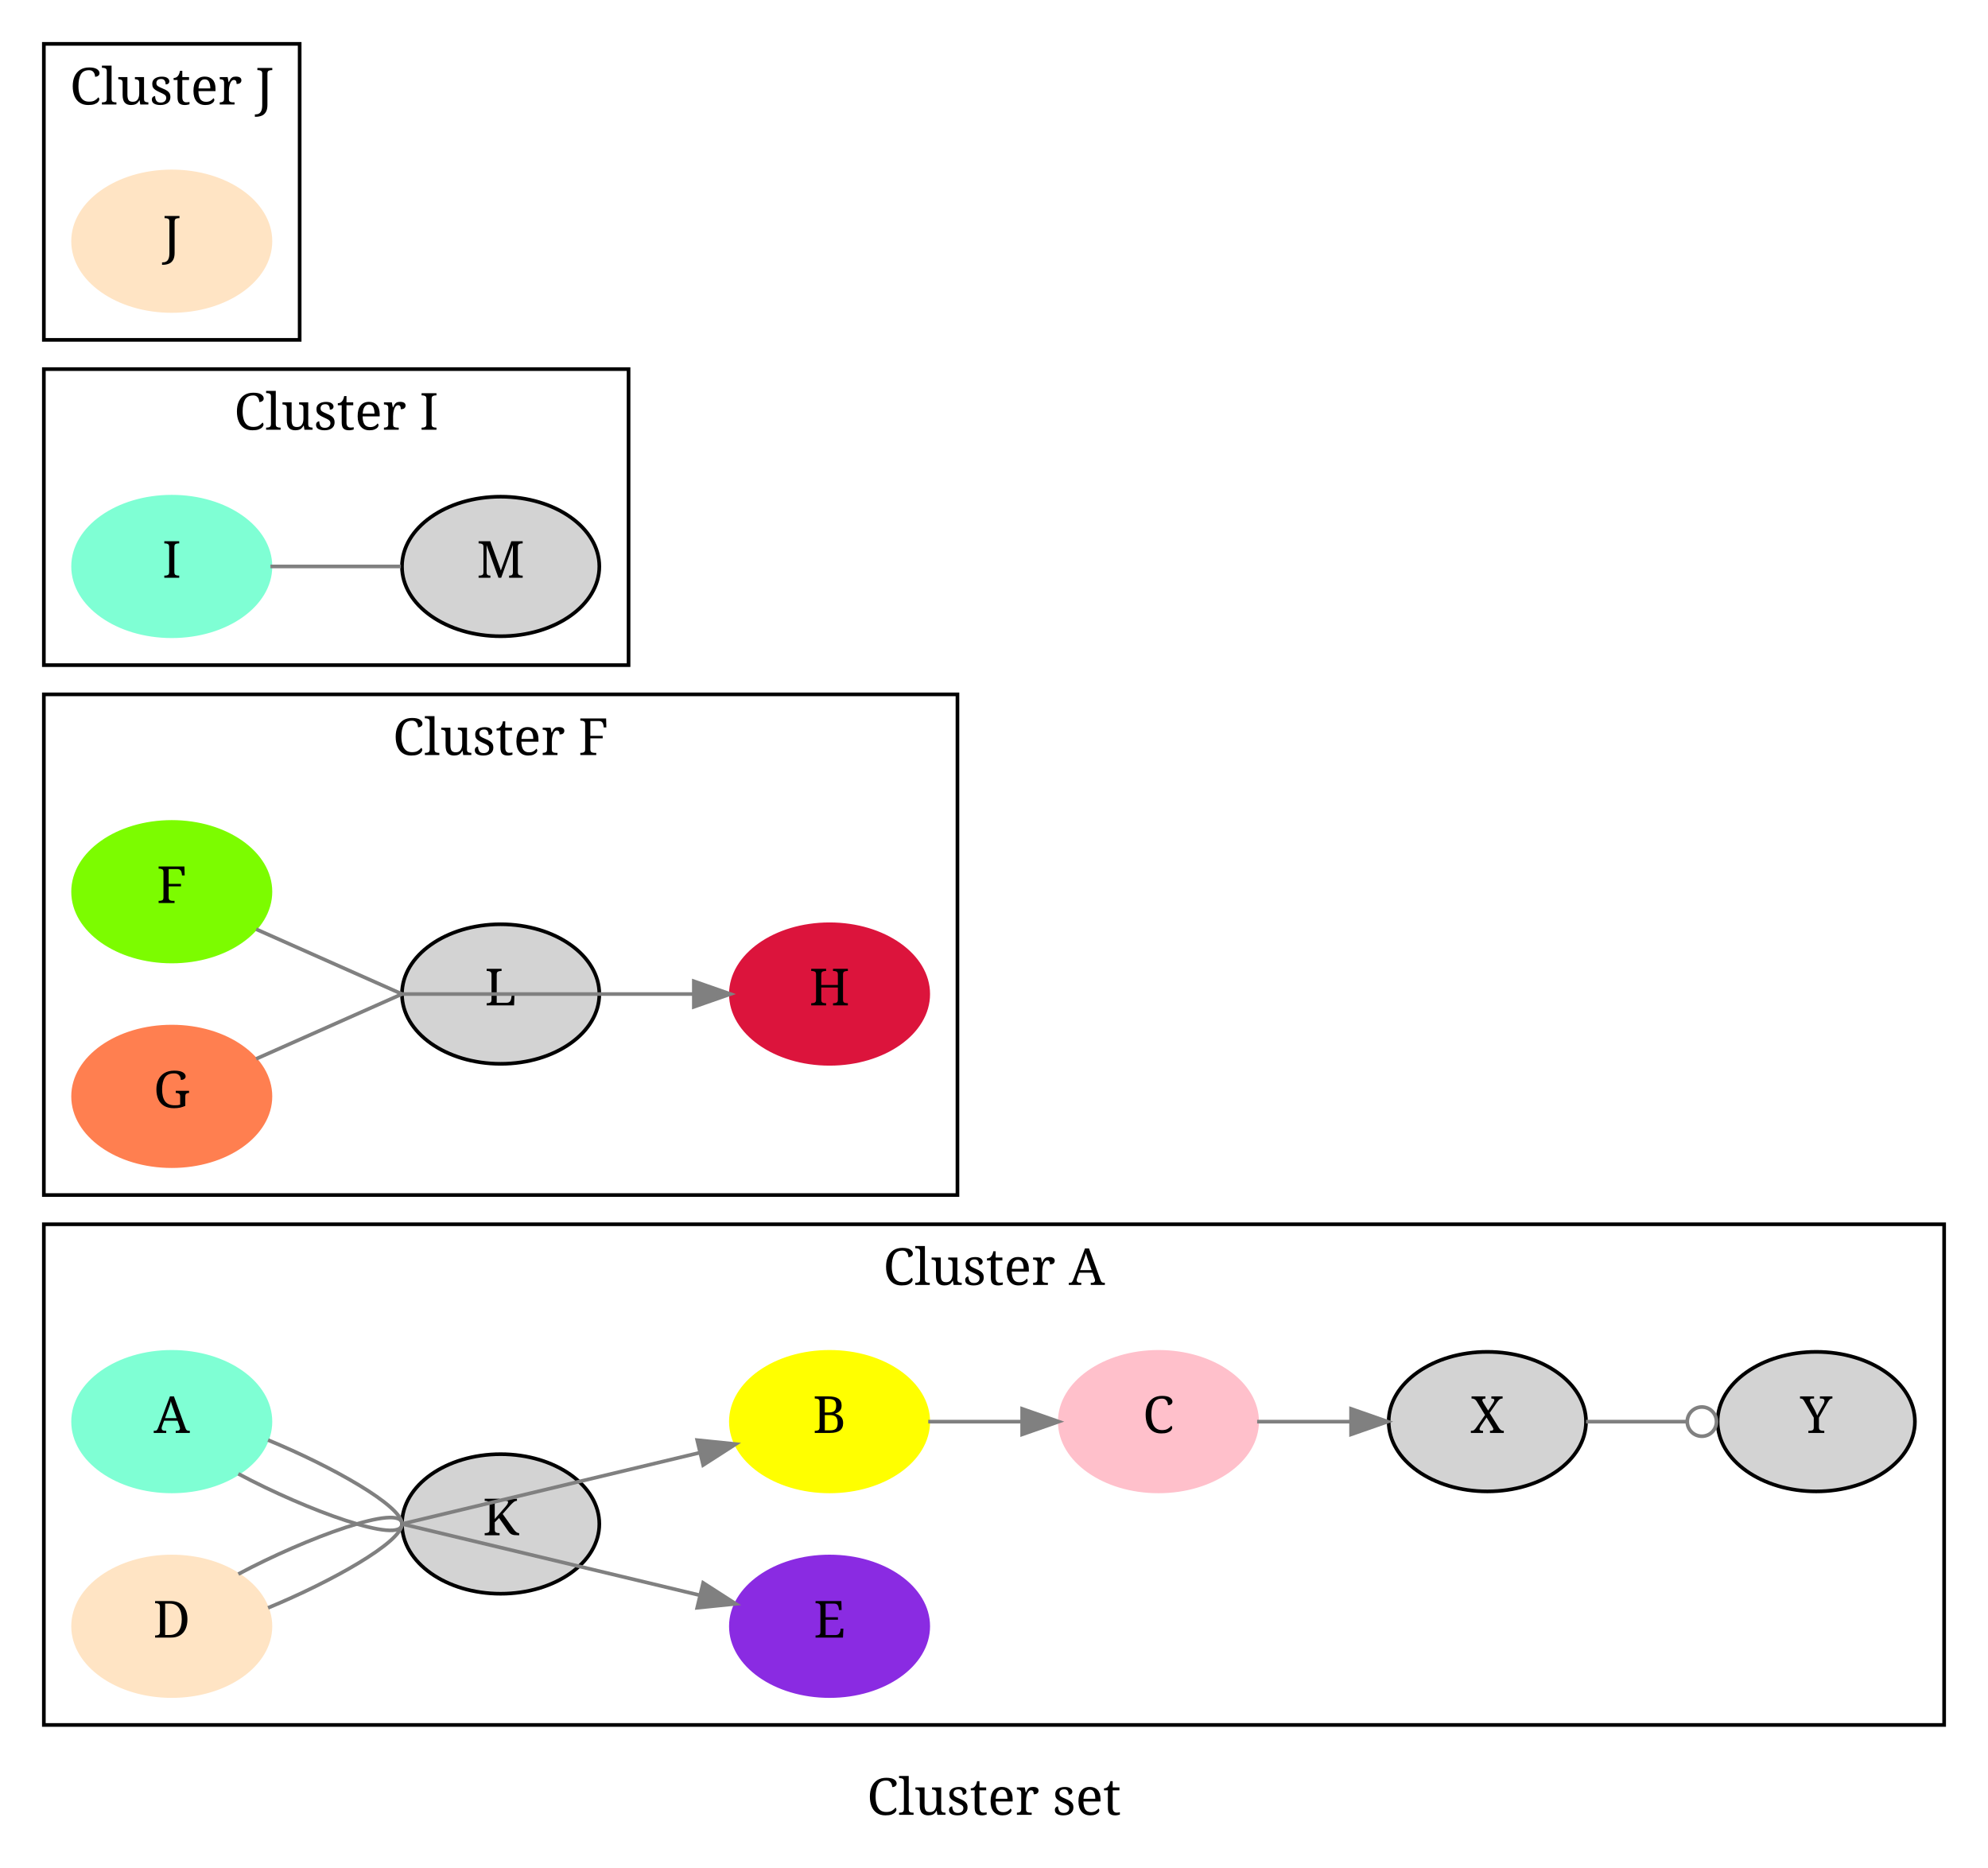
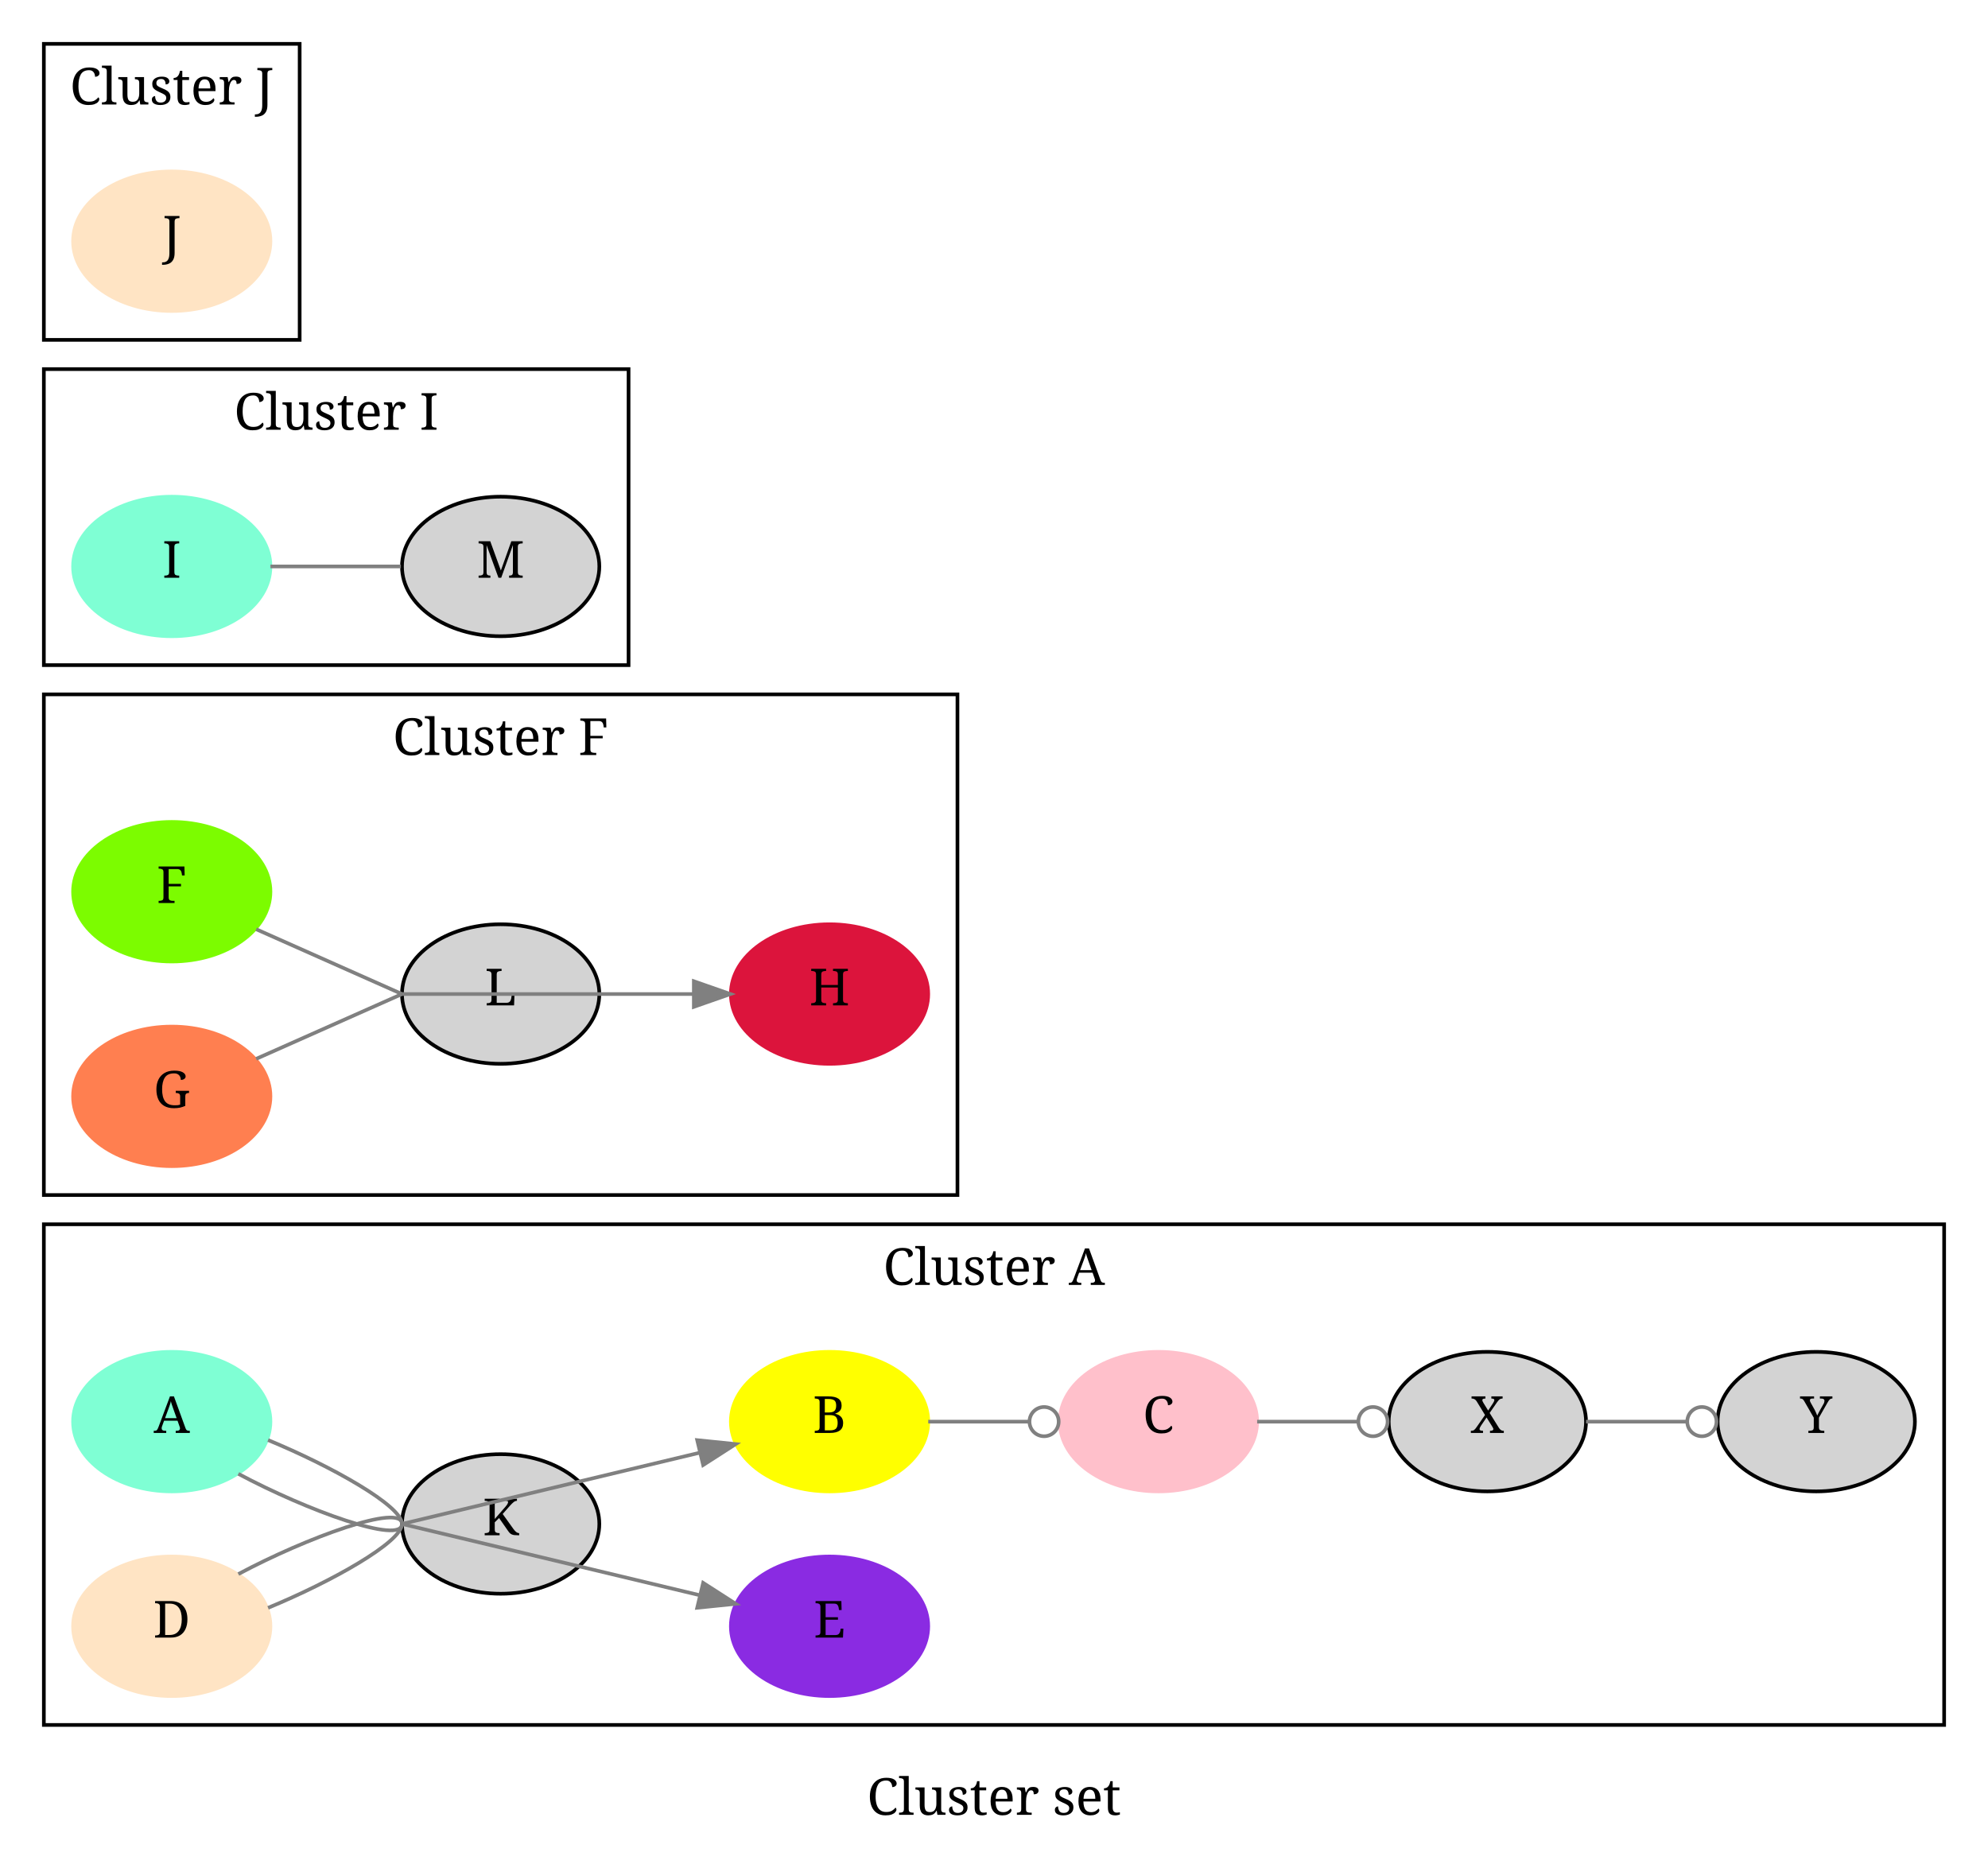
<svg xmlns="http://www.w3.org/2000/svg" width="544pt" height="511pt" viewBox="0.00 0.00 544.00 511.00">
  <g id="graph1" class="graph" transform="scale(1 1) rotate(0) translate(4 507)">
    <polygon fill="white" stroke="white" points="-4,5 -4,-507 541,-507 541,5 -4,5" />
    <text text-anchor="middle" x="268" y="-10.4" font-family="Times Roman,serif" font-size="14.00">Cluster set</text>
    <g id="graph2" class="cluster">
      <polygon fill="none" stroke="black" points="8,-35 8,-172 528,-172 528,-35 8,-35" />
      <text text-anchor="middle" x="268" y="-155.4" font-family="Times Roman,serif" font-size="14.00">Cluster A</text>
    </g>
    <g id="graph3" class="cluster">
      <polygon fill="none" stroke="black" points="8,-180 8,-317 258,-317 258,-180 8,-180" />
      <text text-anchor="middle" x="133" y="-300.4" font-family="Times Roman,serif" font-size="14.00">Cluster F</text>
    </g>
    <g id="graph4" class="cluster">
      <polygon fill="none" stroke="black" points="8,-325 8,-406 168,-406 168,-325 8,-325" />
      <text text-anchor="middle" x="88" y="-389.4" font-family="Times Roman,serif" font-size="14.00">Cluster I</text>
    </g>
    <g id="graph5" class="cluster">
      <polygon fill="none" stroke="black" points="8,-414 8,-495 78,-495 78,-414 8,-414" />
      <text text-anchor="middle" x="43" y="-478.4" font-family="Times Roman,serif" font-size="14.00">Cluster J</text>
    </g>
    <g id="node2" class="node">
      <ellipse fill="aquamarine" stroke="aquamarine" cx="43" cy="-118" rx="27" ry="19.092" />
      <text text-anchor="middle" x="43" y="-114.9" font-family="Times Roman,serif" font-size="14.00">A</text>
    </g>
    <g id="node3" class="node">
      <ellipse fill="lightgrey" stroke="black" cx="133" cy="-90" rx="27" ry="19.092" />
      <text text-anchor="middle" x="133" y="-86.9" font-family="Times Roman,serif" font-size="14.00">K</text>
    </g>
    <g id="edge3" class="edge">
      <path fill="none" stroke="grey" d="M61.222,-103.715C79.829,-93.769 106,-84.199 106,-90" />
    </g>
    <g id="edge9" class="edge">
      <path fill="none" stroke="grey" d="M69.353,-112.957C86.616,-105.83 106,-94.992 106,-90" />
    </g>
    <g id="node7" class="node">
      <ellipse fill="blueviolet" stroke="blueviolet" cx="223" cy="-62" rx="27" ry="19.092" />
      <text text-anchor="middle" x="223" y="-58.9" font-family="Times Roman,serif" font-size="14.00">E</text>
    </g>
    <g id="edge7" class="edge">
      <path fill="none" stroke="grey" d="M106,-90C106,-90 153.121,-78.723 187.555,-70.483" />
      <polygon fill="grey" stroke="grey" points="188.413,-73.876 197.324,-68.145 186.784,-67.068 188.413,-73.876" />
    </g>
    <g id="node10" class="node">
      <ellipse fill="yellow" stroke="yellow" cx="223" cy="-118" rx="27" ry="19.092" />
      <text text-anchor="middle" x="223" y="-114.9" font-family="Times Roman,serif" font-size="14.00">B</text>
    </g>
    <g id="edge17" class="edge">
      <path fill="none" stroke="grey" d="M106,-90C106,-90 153.121,-101.277 187.555,-109.517" />
      <polygon fill="grey" stroke="grey" points="186.784,-112.932 197.324,-111.855 188.413,-106.124 186.784,-112.932" />
    </g>
    <g id="node5" class="node">
      <ellipse fill="bisque" stroke="bisque" cx="43" cy="-62" rx="27" ry="19.092" />
      <text text-anchor="middle" x="43" y="-58.9" font-family="Times Roman,serif" font-size="14.00">D</text>
    </g>
    <g id="edge5" class="edge">
      <path fill="none" stroke="grey" d="M69.353,-67.043C86.616,-74.17 106,-85.008 106,-90" />
    </g>
    <g id="edge15" class="edge">
      <path fill="none" stroke="grey" d="M61.222,-76.285C79.829,-86.231 106,-95.801 106,-90" />
    </g>
    <g id="node11" class="node">
      <ellipse fill="pink" stroke="pink" cx="313" cy="-118" rx="27" ry="19.092" />
      <text text-anchor="middle" x="313" y="-114.9" font-family="Times Roman,serif" font-size="14.00">C</text>
    </g>
    <g id="edge11" class="edge">
-       <path fill="none" stroke="grey" d="M250.003,-118C258.028,-118 266.967,-118 275.531,-118" />
-       <polygon fill="grey" stroke="grey" points="275.705,-121.5 285.705,-118 275.705,-114.5 275.705,-121.5" />
+       <path fill="none" stroke="grey" d="M250.003,-118C258.645,-118 268.347,-118 277.5,-118" />
+       <ellipse fill="none" stroke="grey" cx="281.705" cy="-118" rx="4" ry="4" />
    </g>
    <g id="node13" class="node">
      <ellipse fill="lightgrey" stroke="black" cx="403" cy="-118" rx="27" ry="19.092" />
      <text text-anchor="middle" x="403" y="-114.9" font-family="Times Roman,serif" font-size="14.00">X</text>
    </g>
    <g id="edge13" class="edge">
-       <path fill="none" stroke="grey" d="M340.003,-118C348.028,-118 356.967,-118 365.531,-118" />
-       <polygon fill="grey" stroke="grey" points="365.705,-121.5 375.705,-118 365.705,-114.5 365.705,-121.5" />
+       <path fill="none" stroke="grey" d="M340.003,-118C348.645,-118 358.347,-118 367.5,-118" />
+       <ellipse fill="none" stroke="grey" cx="371.705" cy="-118" rx="4" ry="4" />
    </g>
    <g id="node17" class="node">
      <ellipse fill="lightgrey" stroke="black" cx="493" cy="-118" rx="27" ry="19.092" />
      <text text-anchor="middle" x="493" y="-114.9" font-family="Times Roman,serif" font-size="14.00">Y</text>
    </g>
    <g id="edge19" class="edge">
      <path fill="none" stroke="grey" d="M430.003,-118C438.645,-118 448.347,-118 457.5,-118" />
      <ellipse fill="none" stroke="grey" cx="461.705" cy="-118" rx="4" ry="4" />
    </g>
    <g id="node20" class="node">
      <ellipse fill="lawngreen" stroke="lawngreen" cx="43" cy="-263" rx="27" ry="19.092" />
      <text text-anchor="middle" x="43" y="-259.9" font-family="Times Roman,serif" font-size="14.00">F</text>
    </g>
    <g id="node21" class="node">
      <ellipse fill="lightgrey" stroke="black" cx="133" cy="-235" rx="27" ry="19.092" />
      <text text-anchor="middle" x="133" y="-231.9" font-family="Times Roman,serif" font-size="14.00">L</text>
    </g>
    <g id="edge22" class="edge">
      <path fill="none" stroke="grey" d="M66.101,-252.733C84.081,-244.742 106,-235 106,-235" />
    </g>
    <g id="node25" class="node">
      <ellipse fill="crimson" stroke="crimson" cx="223" cy="-235" rx="27" ry="19.092" />
      <text text-anchor="middle" x="223" y="-231.9" font-family="Times Roman,serif" font-size="14.00">H</text>
    </g>
    <g id="edge26" class="edge">
      <path fill="none" stroke="grey" d="M106,-235C106,-235 151.418,-235 185.659,-235" />
      <polygon fill="grey" stroke="grey" points="185.864,-238.5 195.864,-235 185.864,-231.5 185.864,-238.5" />
    </g>
    <g id="node23" class="node">
      <ellipse fill="coral" stroke="coral" cx="43" cy="-207" rx="27" ry="19.092" />
      <text text-anchor="middle" x="43" y="-203.9" font-family="Times Roman,serif" font-size="14.00">G</text>
    </g>
    <g id="edge24" class="edge">
      <path fill="none" stroke="grey" d="M66.101,-217.267C84.081,-225.258 106,-235 106,-235" />
    </g>
    <g id="node28" class="node">
      <ellipse fill="aquamarine" stroke="aquamarine" cx="43" cy="-352" rx="27" ry="19.092" />
      <text text-anchor="middle" x="43" y="-348.9" font-family="Times Roman,serif" font-size="14.00">I</text>
    </g>
    <g id="node29" class="node">
      <ellipse fill="lightgrey" stroke="black" cx="133" cy="-352" rx="27" ry="19.092" />
      <text text-anchor="middle" x="133" y="-348.9" font-family="Times Roman,serif" font-size="14.00">M</text>
    </g>
    <g id="edge29" class="edge">
      <path fill="none" stroke="grey" d="M70.003,-352C81.29,-352 94.387,-352 105.705,-352" />
    </g>
    <g id="node32" class="node">
      <ellipse fill="bisque" stroke="bisque" cx="43" cy="-441" rx="27" ry="19.092" />
      <text text-anchor="middle" x="43" y="-437.9" font-family="Times Roman,serif" font-size="14.00">J</text>
    </g>
  </g>
</svg>
